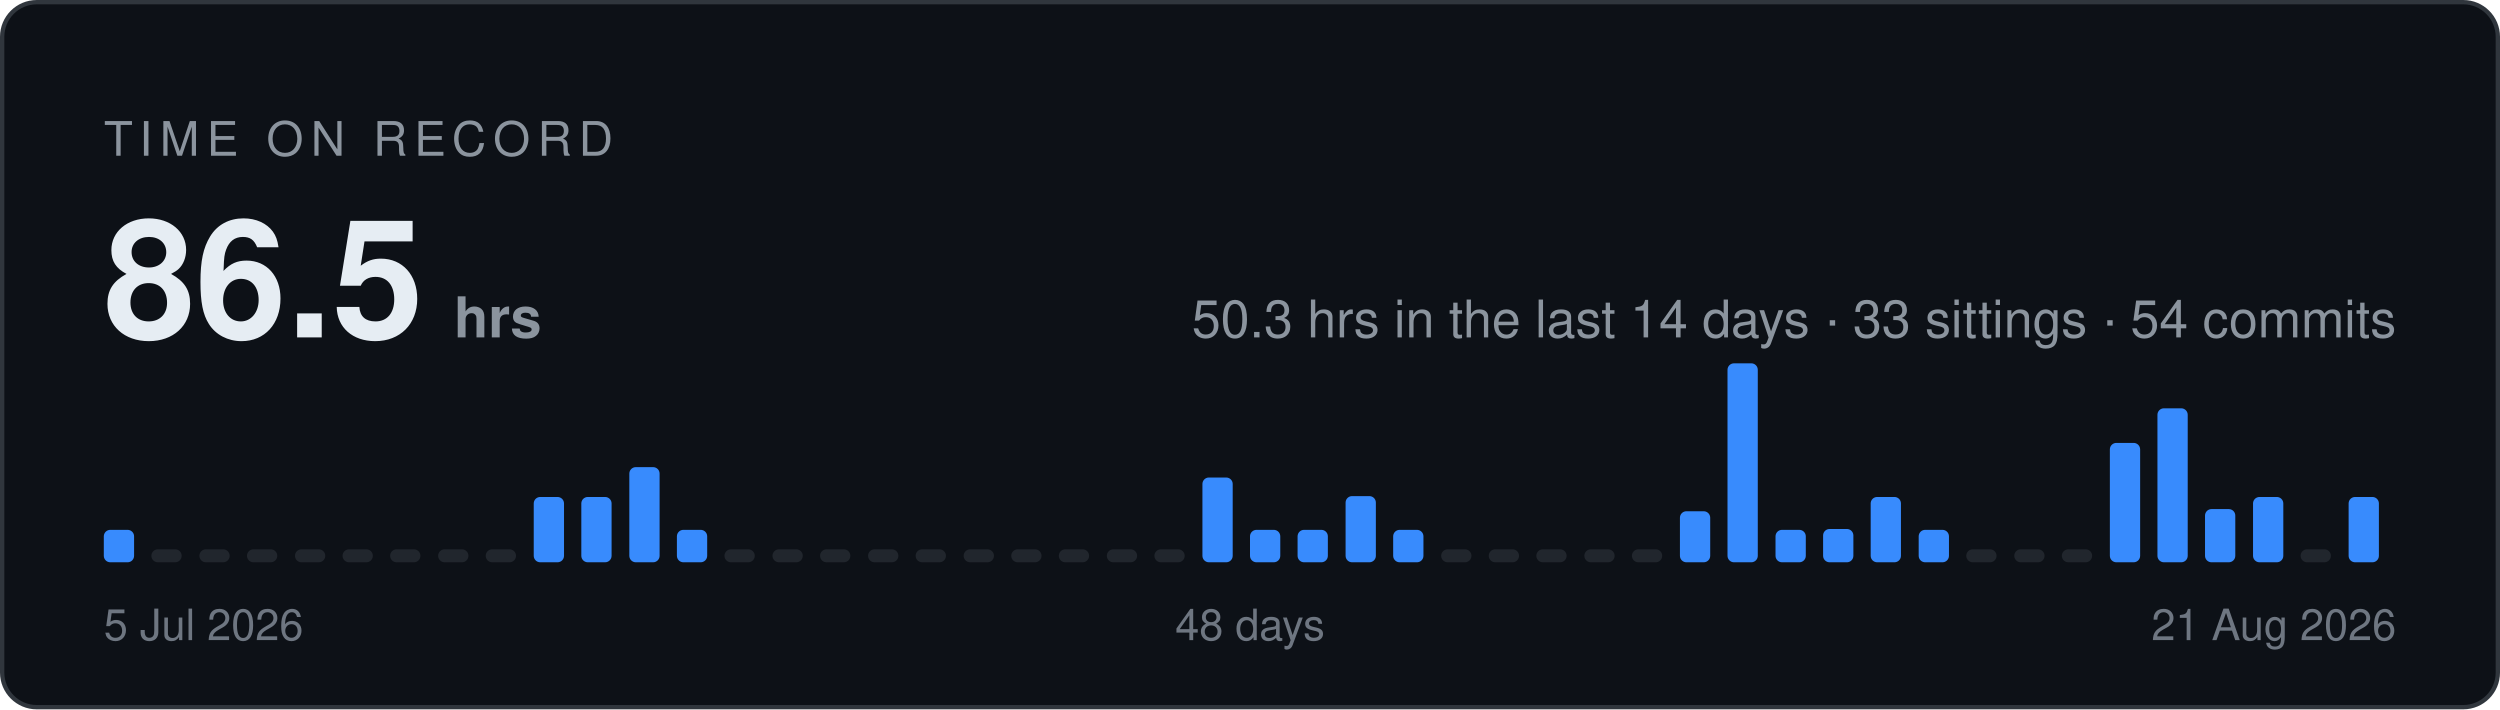
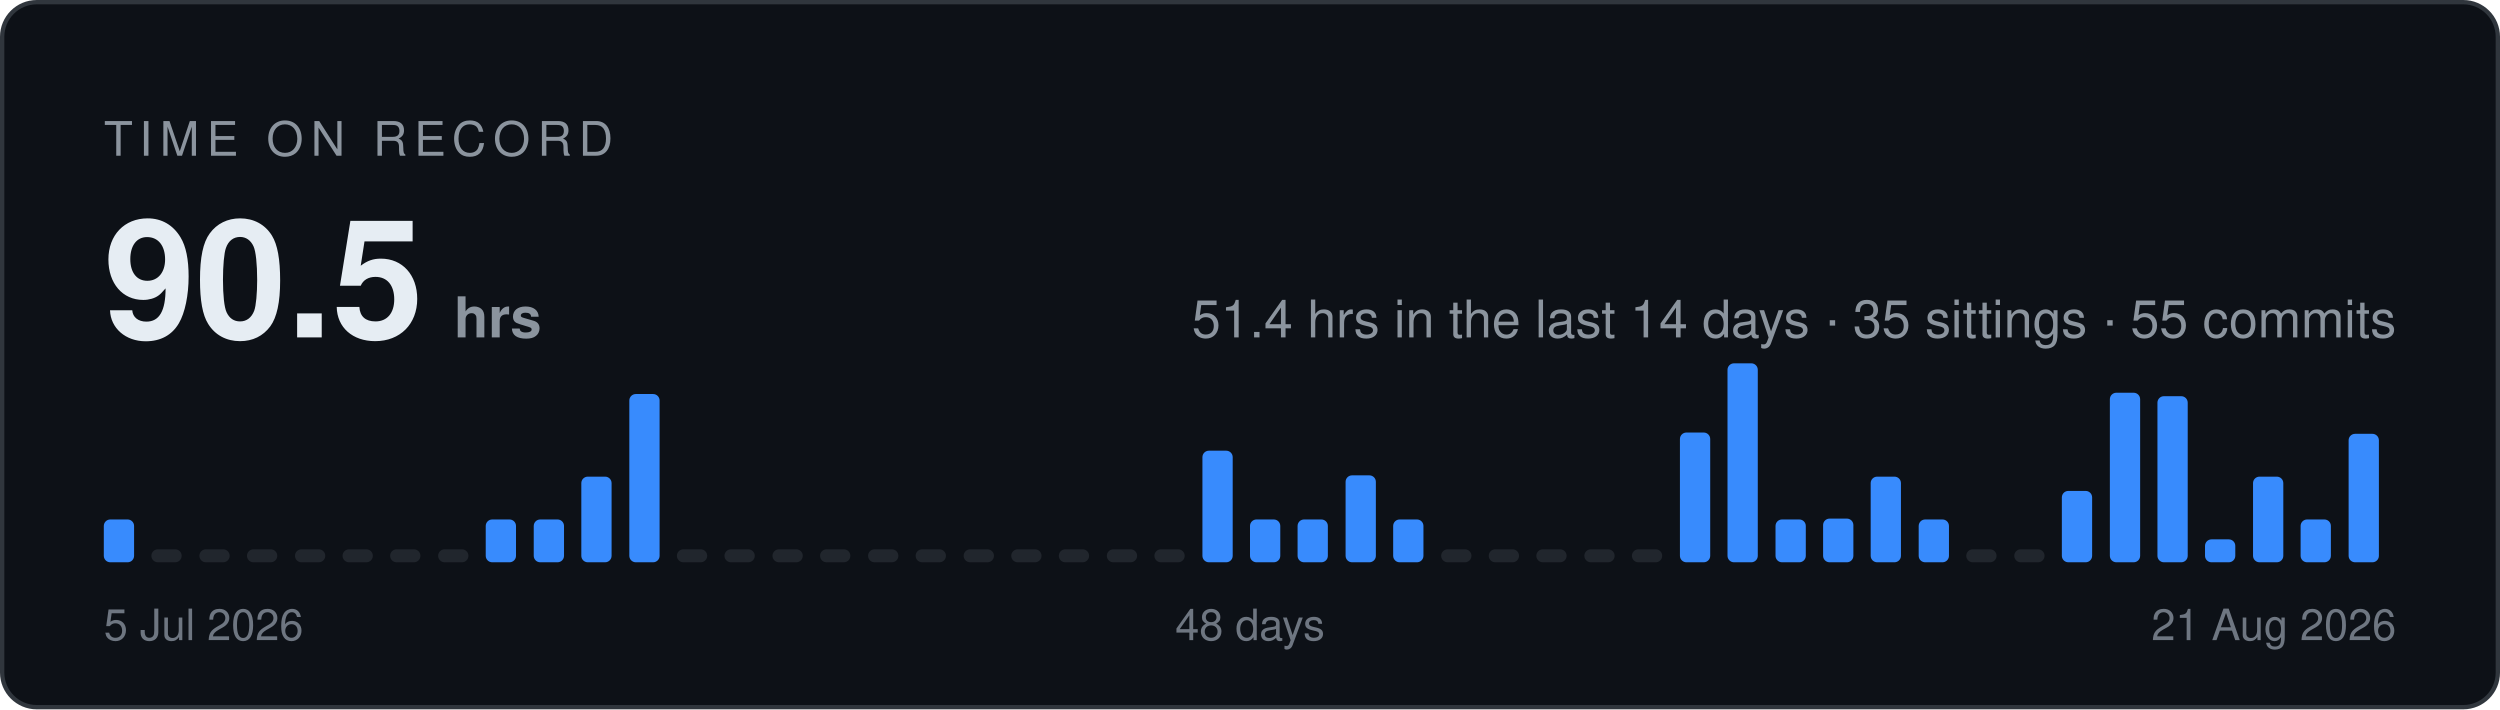
- <svg xmlns="http://www.w3.org/2000/svg" width="578" height="164" viewBox="0 0 578 164" role="img" aria-label="Time on record: 86.5 hours over 54 commits">
+ <svg xmlns="http://www.w3.org/2000/svg" width="578" height="164" viewBox="0 0 578 164" role="img" aria-label="Time on record: 90.5 hours over 55 commits">
  <style>
    .card { fill: #0d1117; stroke: #30363d }
    text { font-family: -apple-system, BlinkMacSystemFont, "Segoe UI", Helvetica, Arial, sans-serif }
    .label { font-size: 11px; letter-spacing: 1.7px; fill: #8b949e }
    .figure { font-size: 38px; font-weight: 600; fill: #e6edf3 }
    .unit { font-size: 13px; fill: #8b949e }
    .note { font-size: 12px; fill: #8b949e }
    .axis { font-size: 10px; fill: #6e7681 }
    .bar { fill: #388bfd }
    .bar-quiet { fill: #21262d }
  </style>
  <rect class="card" x="0.5" y="0.5" width="577" height="163" rx="8" />
  <text class="label" x="24" y="36">TIME ON RECORD</text>
-   <text class="figure" x="24" y="78">86.5<tspan class="unit" dx="7">hrs</tspan>
+   <text class="figure" x="24" y="78">90.5<tspan class="unit" dx="7">hrs</tspan>
  </text>
-   <text class="note" x="554" y="78" text-anchor="end">50.3 hrs in the last 14 days   ·   33 sittings   ·   54 commits</text>
-   <rect class="bar" x="24.0" y="122.5" width="7" height="7.5" rx="1.5" />
+   <text class="note" x="554" y="78" text-anchor="end">51.4 hrs in the last 14 days   ·   35 sittings   ·   55 commits</text>
+   <rect class="bar" x="24.0" y="120.1" width="7" height="9.9" rx="1.5" />
  <rect class="bar-quiet" x="35.0" y="127.0" width="7" height="3.0" rx="1.5" />
  <rect class="bar-quiet" x="46.1" y="127.0" width="7" height="3.0" rx="1.5" />
  <rect class="bar-quiet" x="57.1" y="127.0" width="7" height="3.0" rx="1.5" />
  <rect class="bar-quiet" x="68.2" y="127.0" width="7" height="3.0" rx="1.5" />
  <rect class="bar-quiet" x="79.2" y="127.0" width="7" height="3.0" rx="1.5" />
  <rect class="bar-quiet" x="90.2" y="127.0" width="7" height="3.0" rx="1.5" />
  <rect class="bar-quiet" x="101.3" y="127.0" width="7" height="3.0" rx="1.5" />
-   <rect class="bar-quiet" x="112.3" y="127.0" width="7" height="3.0" rx="1.5" />
-   <rect class="bar" x="123.4" y="114.9" width="7" height="15.1" rx="1.5" />
-   <rect class="bar" x="134.4" y="114.9" width="7" height="15.1" rx="1.5" />
-   <rect class="bar" x="145.5" y="108.0" width="7" height="22.0" rx="1.5" />
-   <rect class="bar" x="156.5" y="122.5" width="7" height="7.5" rx="1.5" />
+   <rect class="bar" x="112.3" y="120.1" width="7" height="9.9" rx="1.5" />
+   <rect class="bar" x="123.4" y="120.1" width="7" height="9.9" rx="1.5" />
+   <rect class="bar" x="134.4" y="110.2" width="7" height="19.8" rx="1.5" />
+   <rect class="bar" x="145.5" y="91.1" width="7" height="38.9" rx="1.5" />
+   <rect class="bar-quiet" x="156.5" y="127.0" width="7" height="3.0" rx="1.5" />
  <rect class="bar-quiet" x="167.5" y="127.0" width="7" height="3.0" rx="1.5" />
  <rect class="bar-quiet" x="178.6" y="127.0" width="7" height="3.0" rx="1.5" />
  <rect class="bar-quiet" x="189.6" y="127.0" width="7" height="3.0" rx="1.5" />
  <rect class="bar-quiet" x="200.7" y="127.0" width="7" height="3.0" rx="1.5" />
  <rect class="bar-quiet" x="211.7" y="127.0" width="7" height="3.0" rx="1.5" />
  <rect class="bar-quiet" x="222.8" y="127.0" width="7" height="3.0" rx="1.5" />
  <rect class="bar-quiet" x="233.8" y="127.0" width="7" height="3.0" rx="1.5" />
  <rect class="bar-quiet" x="244.8" y="127.0" width="7" height="3.0" rx="1.5" />
  <rect class="bar-quiet" x="255.9" y="127.0" width="7" height="3.0" rx="1.5" />
  <rect class="bar-quiet" x="266.9" y="127.0" width="7" height="3.0" rx="1.5" />
-   <rect class="bar" x="278.0" y="110.4" width="7" height="19.6" rx="1.5" />
-   <rect class="bar" x="289.0" y="122.5" width="7" height="7.5" rx="1.5" />
-   <rect class="bar" x="300.0" y="122.5" width="7" height="7.5" rx="1.5" />
-   <rect class="bar" x="311.1" y="114.7" width="7" height="15.3" rx="1.5" />
-   <rect class="bar" x="322.1" y="122.5" width="7" height="7.5" rx="1.5" />
+   <rect class="bar" x="278.0" y="104.2" width="7" height="25.8" rx="1.5" />
+   <rect class="bar" x="289.0" y="120.1" width="7" height="9.9" rx="1.5" />
+   <rect class="bar" x="300.0" y="120.1" width="7" height="9.9" rx="1.5" />
+   <rect class="bar" x="311.1" y="109.9" width="7" height="20.1" rx="1.5" />
+   <rect class="bar" x="322.1" y="120.1" width="7" height="9.9" rx="1.5" />
  <rect class="bar-quiet" x="333.2" y="127.0" width="7" height="3.0" rx="1.5" />
  <rect class="bar-quiet" x="344.2" y="127.0" width="7" height="3.0" rx="1.5" />
  <rect class="bar-quiet" x="355.2" y="127.0" width="7" height="3.0" rx="1.5" />
  <rect class="bar-quiet" x="366.3" y="127.0" width="7" height="3.0" rx="1.5" />
  <rect class="bar-quiet" x="377.3" y="127.0" width="7" height="3.0" rx="1.5" />
-   <rect class="bar" x="388.4" y="118.2" width="7" height="11.8" rx="1.5" />
+   <rect class="bar" x="388.4" y="100.0" width="7" height="30.0" rx="1.5" />
  <rect class="bar" x="399.4" y="84.0" width="7" height="46.0" rx="1.5" />
-   <rect class="bar" x="410.5" y="122.5" width="7" height="7.5" rx="1.5" />
-   <rect class="bar" x="421.5" y="122.3" width="7" height="7.7" rx="1.5" />
-   <rect class="bar" x="432.5" y="114.9" width="7" height="15.1" rx="1.5" />
-   <rect class="bar" x="443.6" y="122.5" width="7" height="7.5" rx="1.5" />
+   <rect class="bar" x="410.5" y="120.1" width="7" height="9.9" rx="1.5" />
+   <rect class="bar" x="421.5" y="119.9" width="7" height="10.1" rx="1.5" />
+   <rect class="bar" x="432.5" y="110.2" width="7" height="19.8" rx="1.5" />
+   <rect class="bar" x="443.6" y="120.1" width="7" height="9.9" rx="1.5" />
  <rect class="bar-quiet" x="454.6" y="127.0" width="7" height="3.0" rx="1.5" />
  <rect class="bar-quiet" x="465.7" y="127.0" width="7" height="3.0" rx="1.5" />
-   <rect class="bar-quiet" x="476.7" y="127.0" width="7" height="3.0" rx="1.5" />
-   <rect class="bar" x="487.8" y="102.4" width="7" height="27.6" rx="1.5" />
-   <rect class="bar" x="498.8" y="94.4" width="7" height="35.6" rx="1.5" />
-   <rect class="bar" x="509.8" y="117.7" width="7" height="12.3" rx="1.5" />
-   <rect class="bar" x="520.9" y="114.9" width="7" height="15.1" rx="1.5" />
-   <rect class="bar-quiet" x="531.9" y="127.0" width="7" height="3.0" rx="1.5" />
-   <rect class="bar" x="543.0" y="114.9" width="7" height="15.1" rx="1.5" />
+   <rect class="bar" x="476.7" y="113.5" width="7" height="16.5" rx="1.5" />
+   <rect class="bar" x="487.8" y="90.8" width="7" height="39.2" rx="1.5" />
+   <rect class="bar" x="498.8" y="91.6" width="7" height="38.4" rx="1.5" />
+   <rect class="bar" x="509.8" y="124.7" width="7" height="5.3" rx="1.5" />
+   <rect class="bar" x="520.9" y="110.2" width="7" height="19.8" rx="1.5" />
+   <rect class="bar" x="531.9" y="120.1" width="7" height="9.9" rx="1.5" />
+   <rect class="bar" x="543.0" y="100.3" width="7" height="29.7" rx="1.5" />
  <text class="axis" x="24" y="148">5 Jul 2026</text>
  <text class="axis" x="289" y="148" text-anchor="middle">48 days</text>
  <text class="axis" x="554" y="148" text-anchor="end">21 Aug 2026</text>
</svg>
